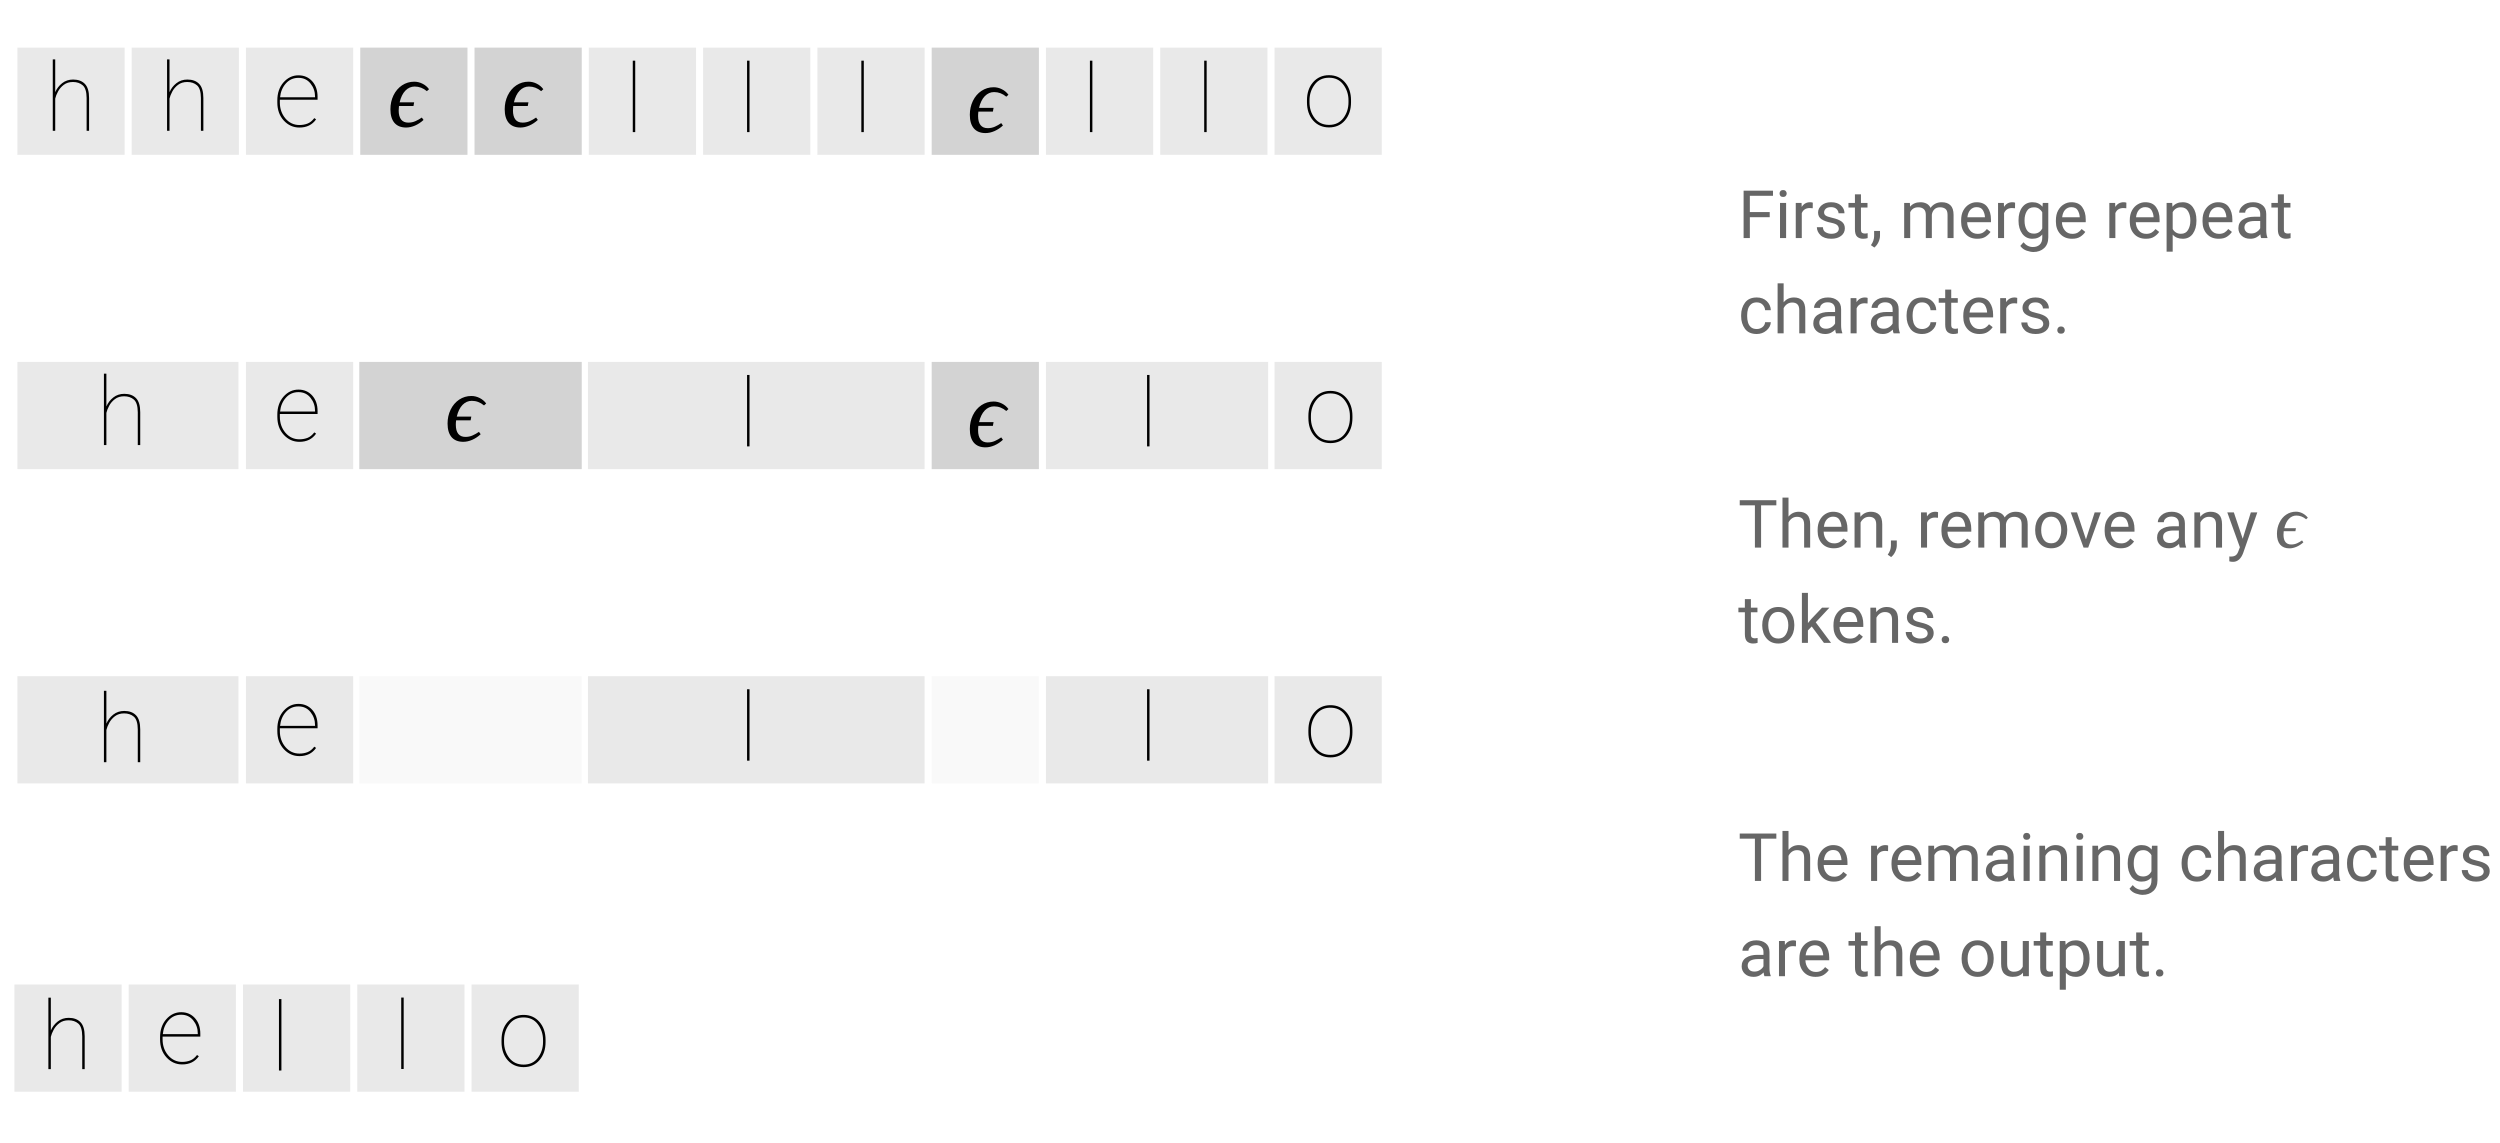
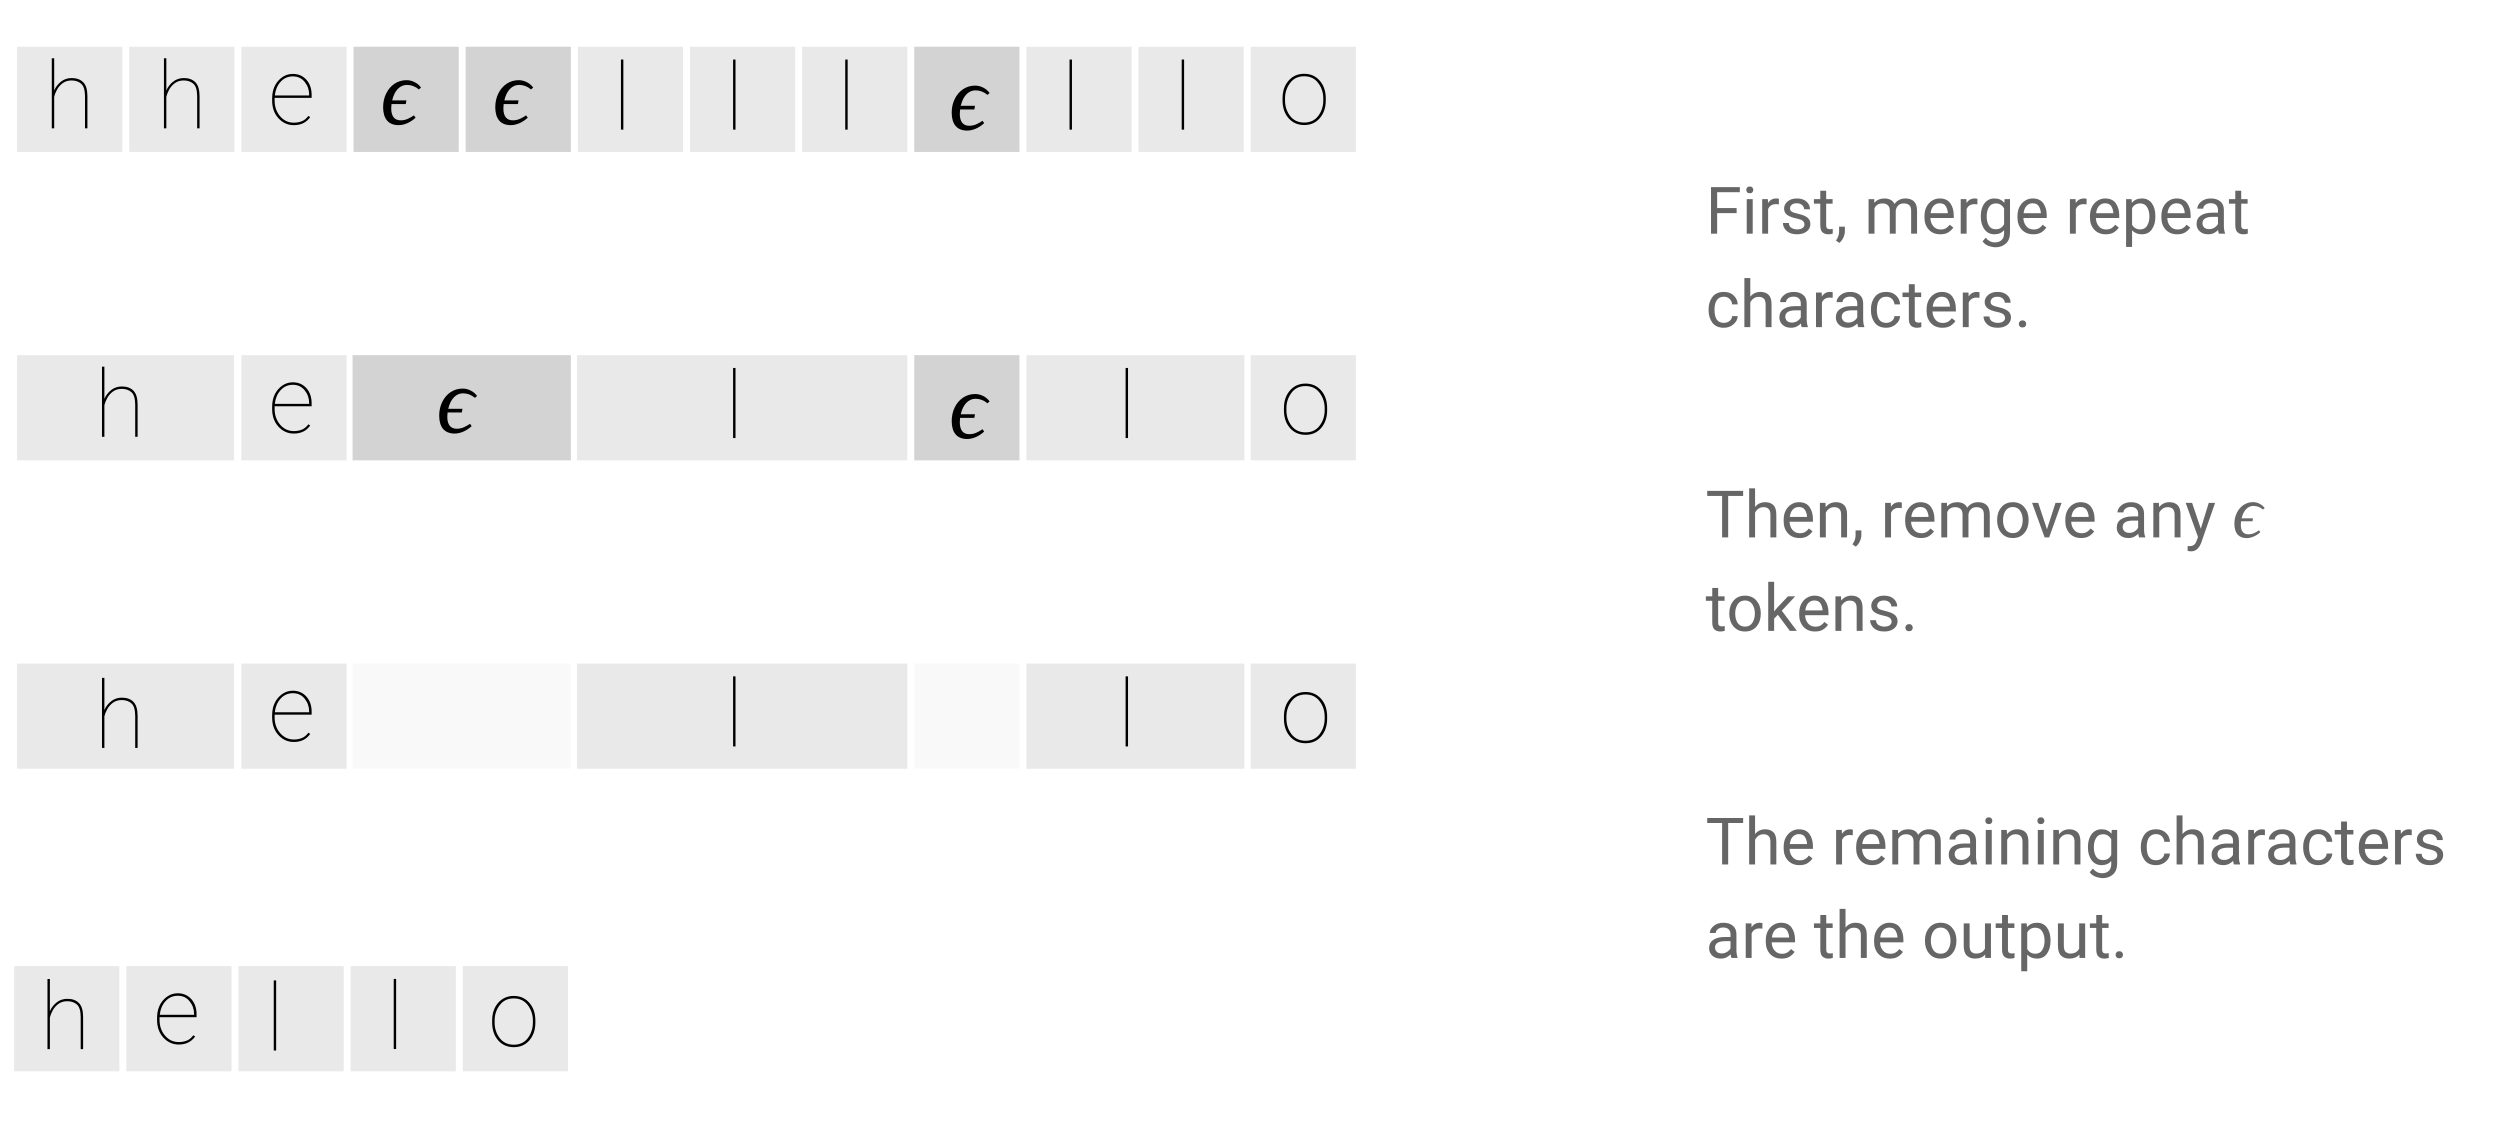
- <svg xmlns="http://www.w3.org/2000/svg" height="240" width="525" viewBox="35 0 525 240" id="svg" version="1.1" style="font-style:normal;font-variant:normal;font-weight:200;font-stretch:normal;font-size:20px;line-height:normal;font-family:'-apple-system', BlinkMacSystemFont, Roboto, Helvetica, sans-serif;enable-background:new">
+ <svg xmlns="http://www.w3.org/2000/svg" height="240" width="535" viewBox="35 0 535 240" id="svg" version="1.1" style="font-style:normal;font-variant:normal;font-weight:200;font-stretch:normal;font-size:20px;line-height:normal;font-family:'-apple-system', BlinkMacSystemFont, Roboto, Helvetica, sans-serif;enable-background:new">
  <defs id="defs4">
    <style>
        .math-font {
           font-family:"Times New Roman",Times,serif;
           font-style:italic;
        }
        .caption {
            opacity:0.6;
            font-weight:normal;
            font-size:14px;
        }
    </style>
  </defs>
  <text class="caption" x="400" y="50" fill="#000000">First, merge repeat
    <tspan dy="20" x="400">characters.</tspan>
  </text>
  <text class="caption" x="400" y="115" fill="#000000">Then, remove any
    <tspan class="math-font" style="font-size:16px">ϵ</tspan>
    <tspan dy="20" x="400">tokens.</tspan>
  </text>
  <text class="caption" x="400" y="185" fill="#000000">The remaining characters
    <tspan dy="20" x="400">are the output.</tspan>
  </text>
  <g id="g1077" transform="translate(34.65168)">
    <g id="g994" transform="translate(-6.625012,196.7458)">
      <g id="g911">
        <rect style="opacity:0.5;fill:#d3d3d3;stroke-width:1.126" x="10" y="10" height="22.517" width="22.517" id="rect907" />
        <text style="font-size:20px" font-size="20px" x="15.445" y="27.767" id="text909">h</text>
      </g>
      <g transform="translate(24)" id="g917">
        <rect id="rect913" width="22.517" height="22.517" y="10" x="10" style="opacity:0.5;fill:#d3d3d3;stroke-width:1.126" />
        <text id="text915" y="26.581" x="15.742" font-size="20px" style="font-size:20px">e</text>
      </g>
      <g id="g923" transform="translate(48)">
        <rect style="opacity:0.5;fill:#d3d3d3;stroke-width:1.126" x="10" y="10" height="22.517" width="22.517" id="rect919" />
        <text style="font-size:20px" font-size="20px" x="15.742" y="28.064" id="text921">l</text>
      </g>
      <g transform="translate(72)" id="g944">
        <rect id="rect938" width="22.517" height="22.517" y="10" x="10" style="opacity:0.5;fill:#d3d3d3;stroke-width:1.126" />
        <text style="font-size:20px" id="text942" y="27.742" x="17.419" font-size="20px">
          <tspan y="27.742" x="17.419" id="tspan940">l</tspan>
        </text>
      </g>
      <g id="g952" transform="translate(96)">
        <rect style="opacity:0.5;fill:#d3d3d3;stroke-width:1.126" x="10" y="10" height="22.517" width="22.517" id="rect946" />
        <text style="font-size:20px" font-size="20px" x="15.419" y="27.148" id="text950">
          <tspan id="tspan948" x="15.419" y="27.148">o</tspan>
        </text>
      </g>
    </g>
    <g id="g949" transform="translate(-6,132)">
      <g id="g867">
        <rect style="opacity:0.5;fill:#d3d3d3;stroke-width:1.616" x="10" y="10" height="22.517" width="46.419" id="rect862" />
        <text style="font-size:20px" font-size="20px" x="26.483" y="28.064" id="text864">h</text>
      </g>
      <g id="g879" transform="translate(48)">
        <rect style="opacity:0.5;fill:#d3d3d3;stroke-width:1.126" x="10" y="10" height="22.517" width="22.517" id="rect875" />
        <text style="font-size:20px" font-size="20px" x="15.742" y="26.581" id="text877">e</text>
      </g>
      <rect id="rect887" width="46.72" height="22.517" y="10" x="81.797" style="opacity:0.129;fill:#d3d3d3;stroke-width:1.622" />
      <g id="g907" transform="translate(144)">
        <rect style="opacity:0.5;fill:#d3d3d3;stroke-width:1.995" x="-14.174" y="10" height="22.517" width="70.681" id="rect901" />
        <text style="font-size:20px" x="17.419" y="27.742" id="text905">
          <tspan id="tspan903" x="17.419" y="27.742">l</tspan>
        </text>
      </g>
      <rect id="rect917" width="22.517" height="22.517" y="10" x="202" style="opacity:0.129;fill:#d3d3d3;stroke-width:1.126" />
      <g transform="translate(216)" id="g931">
        <rect id="rect925" width="46.656" height="22.517" y="10" x="10" style="opacity:0.5;fill:#d3d3d3;stroke-width:1.621" />
        <text style="font-size:20px" id="text929" y="27.742" x="29.419" font-size="20px">
          <tspan y="27.742" x="29.419" id="tspan927">l</tspan>
        </text>
      </g>
      <g transform="translate(264)" id="g947">
        <rect id="rect941" width="22.517" height="22.517" y="10" x="10" style="opacity:0.5;fill:#d3d3d3;stroke-width:1.126" />
        <text style="font-size:20px" id="text945" y="26.852" x="16.233" font-size="20px">
          <tspan y="26.852" x="16.233" id="tspan943">o</tspan>
        </text>
      </g>
    </g>
    <g transform="translate(-6,66)" id="g1001">
      <g id="g955">
        <rect id="rect951" width="46.419" height="22.517" y="10" x="10" style="opacity:0.5;fill:#d3d3d3;stroke-width:1.616" />
        <text id="text953" y="27.47" x="26.483" font-size="20px" style="font-size:20px">h</text>
      </g>
      <g transform="translate(48)" id="g961">
        <rect id="rect957" width="22.517" height="22.517" y="10" x="10" style="opacity:0.5;fill:#d3d3d3;stroke-width:1.126" />
        <text id="text959" y="26.581" x="15.742" font-size="20px" style="font-size:20px">e</text>
      </g>
      <g transform="translate(96)" id="g967">
        <rect id="rect963" width="46.72" height="22.517" y="10" x="-14.203" style="fill:#d3d3d3;stroke-width:1.622" />
        <text id="text965" y="26.581" x="3.742" class="math-font" style="font-size:20px;">ϵ</text>
      </g>
      <g transform="translate(144)" id="g975">
        <rect id="rect969" width="70.681" height="22.517" y="10" x="-14.174" style="opacity:0.5;fill:#d3d3d3;stroke-width:1.995" />
        <text id="text973" y="27.742" x="17.419" font-size="20px" style="font-size:20px">
          <tspan y="27.742" x="17.419" id="tspan971">l</tspan>
        </text>
      </g>
      <g transform="translate(192)" id="g983">
        <rect id="rect977" width="22.517" height="22.517" y="10" x="10" style="fill:#d3d3d3;stroke-width:1.126" />
        <text class="math-font" style="font-size:20px;" id="text981" y="27.742" x="17.419">
          <tspan y="27.742" x="17.419" id="tspan979">ϵ</tspan>
        </text>
      </g>
      <g id="g991" transform="translate(216)">
        <rect style="opacity:0.5;fill:#d3d3d3;stroke-width:1.621" x="10" y="10" height="22.517" width="46.656" id="rect985" />
        <text font-size="20px" x="29.419" y="27.742" id="text989" style="font-size:20px">
          <tspan id="tspan987" x="29.419" y="27.742">l</tspan>
        </text>
      </g>
      <g id="g999" transform="translate(264)">
        <rect style="opacity:0.5;fill:#d3d3d3;stroke-width:1.126" x="10" y="10" height="22.517" width="22.517" id="rect993" />
        <text font-size="20px" x="16.233" y="26.852" id="text997" style="font-size:20px">
          <tspan id="tspan995" x="16.233" y="26.852">o</tspan>
        </text>
      </g>
    </g>
    <g transform="translate(-6)" id="g866">
      <g id="g822">
        <rect id="rect6" width="22.517" height="22.517" y="10" x="10" style="opacity:0.5;fill:#d3d3d3;stroke-width:1.126" />
        <text id="text8" y="27.47" x="15.742" font-size="20px" style="font-size:20px">h</text>
      </g>
      <g id="g819" transform="translate(24)">
        <rect style="opacity:0.5;fill:#d3d3d3;stroke-width:1.126" x="10" y="10" height="22.517" width="22.517" id="rect815" />
        <text style="font-size:20px" font-size="20px" x="15.742" y="27.47" id="text817">h</text>
      </g>
      <g transform="translate(48)" id="g825">
        <rect id="rect821" width="22.517" height="22.517" y="10" x="10" style="opacity:0.5;fill:#d3d3d3;stroke-width:1.126" />
        <text id="text823" y="26.581" x="15.742" font-size="20px" style="font-size:20px">e</text>
      </g>
      <g id="g831" transform="translate(72)">
        <rect style="fill:#d3d3d3;stroke-width:1.126" x="10" y="10" height="22.517" width="22.517" id="rect827" />
        <text class="math-font" style="font-size:20px;" x="15.742" y="26.581" id="text17">ϵ</text>
      </g>
      <g transform="translate(96)" id="g837">
        <rect id="rect833" width="22.517" height="22.517" y="10" x="10" style="fill:#d3d3d3;stroke-width:1.126" />
        <text id="text835" y="26.581" x="15.742" class="math-font" style="font-size:20px;">ϵ</text>
      </g>
      <g id="g843" transform="translate(120)">
        <rect style="opacity:0.5;fill:#d3d3d3;stroke-width:1.126" x="10" y="10" height="22.517" width="22.517" id="rect839" />
        <text font-size="20px" x="17.419" y="27.742" id="text841" style="font-size:20px">
          <tspan id="tspan845" x="17.419" y="27.742">l</tspan>
        </text>
      </g>
      <g transform="translate(144)" id="g876">
        <rect id="rect870" width="22.517" height="22.517" y="10" x="10" style="opacity:0.5;fill:#d3d3d3;stroke-width:1.126" />
        <text id="text874" y="27.742" x="17.419" font-size="20px" style="font-size:20px">
          <tspan y="27.742" x="17.419" id="tspan872">l</tspan>
        </text>
      </g>
      <g id="g884" transform="translate(168)">
        <rect style="opacity:0.5;fill:#d3d3d3;stroke-width:1.126" x="10" y="10" height="22.517" width="22.517" id="rect878" />
        <text font-size="20px" x="17.419" y="27.742" id="text882" style="font-size:20px">
          <tspan id="tspan880" x="17.419" y="27.742">l</tspan>
        </text>
      </g>
      <g transform="translate(192)" id="g892">
        <rect id="rect886" width="22.517" height="22.517" y="10" x="10" style="fill:#d3d3d3;stroke-width:1.126" />
        <text class="math-font" style="font-size:20px;" id="text890" y="27.742" x="17.419">
          <tspan y="27.742" x="17.419" id="tspan888">ϵ</tspan>
        </text>
      </g>
      <g id="g900" transform="translate(216)">
        <rect style="opacity:0.5;fill:#d3d3d3;stroke-width:1.126" x="10" y="10" height="22.517" width="22.517" id="rect894" />
        <text font-size="20px" x="17.419" y="27.742" id="text898" style="font-size:20px">
          <tspan id="tspan896" x="17.419" y="27.742">l</tspan>
        </text>
      </g>
      <g transform="translate(240)" id="g908">
        <rect id="rect902" width="22.517" height="22.517" y="10" x="10" style="opacity:0.5;fill:#d3d3d3;stroke-width:1.126" />
        <text id="text906" y="27.742" x="17.419" font-size="20px" style="font-size:20px">
          <tspan y="27.742" x="17.419" id="tspan904">l</tspan>
        </text>
      </g>
      <g id="g916" transform="translate(264)">
        <rect style="opacity:0.5;fill:#d3d3d3;stroke-width:1.126" x="10" y="10" height="22.517" width="22.517" id="rect910" />
        <text font-size="20px" x="15.936" y="26.555" id="text914" style="font-size:20px">
          <tspan id="tspan912" x="15.936" y="26.555">o</tspan>
        </text>
      </g>
    </g>
  </g>
</svg>
